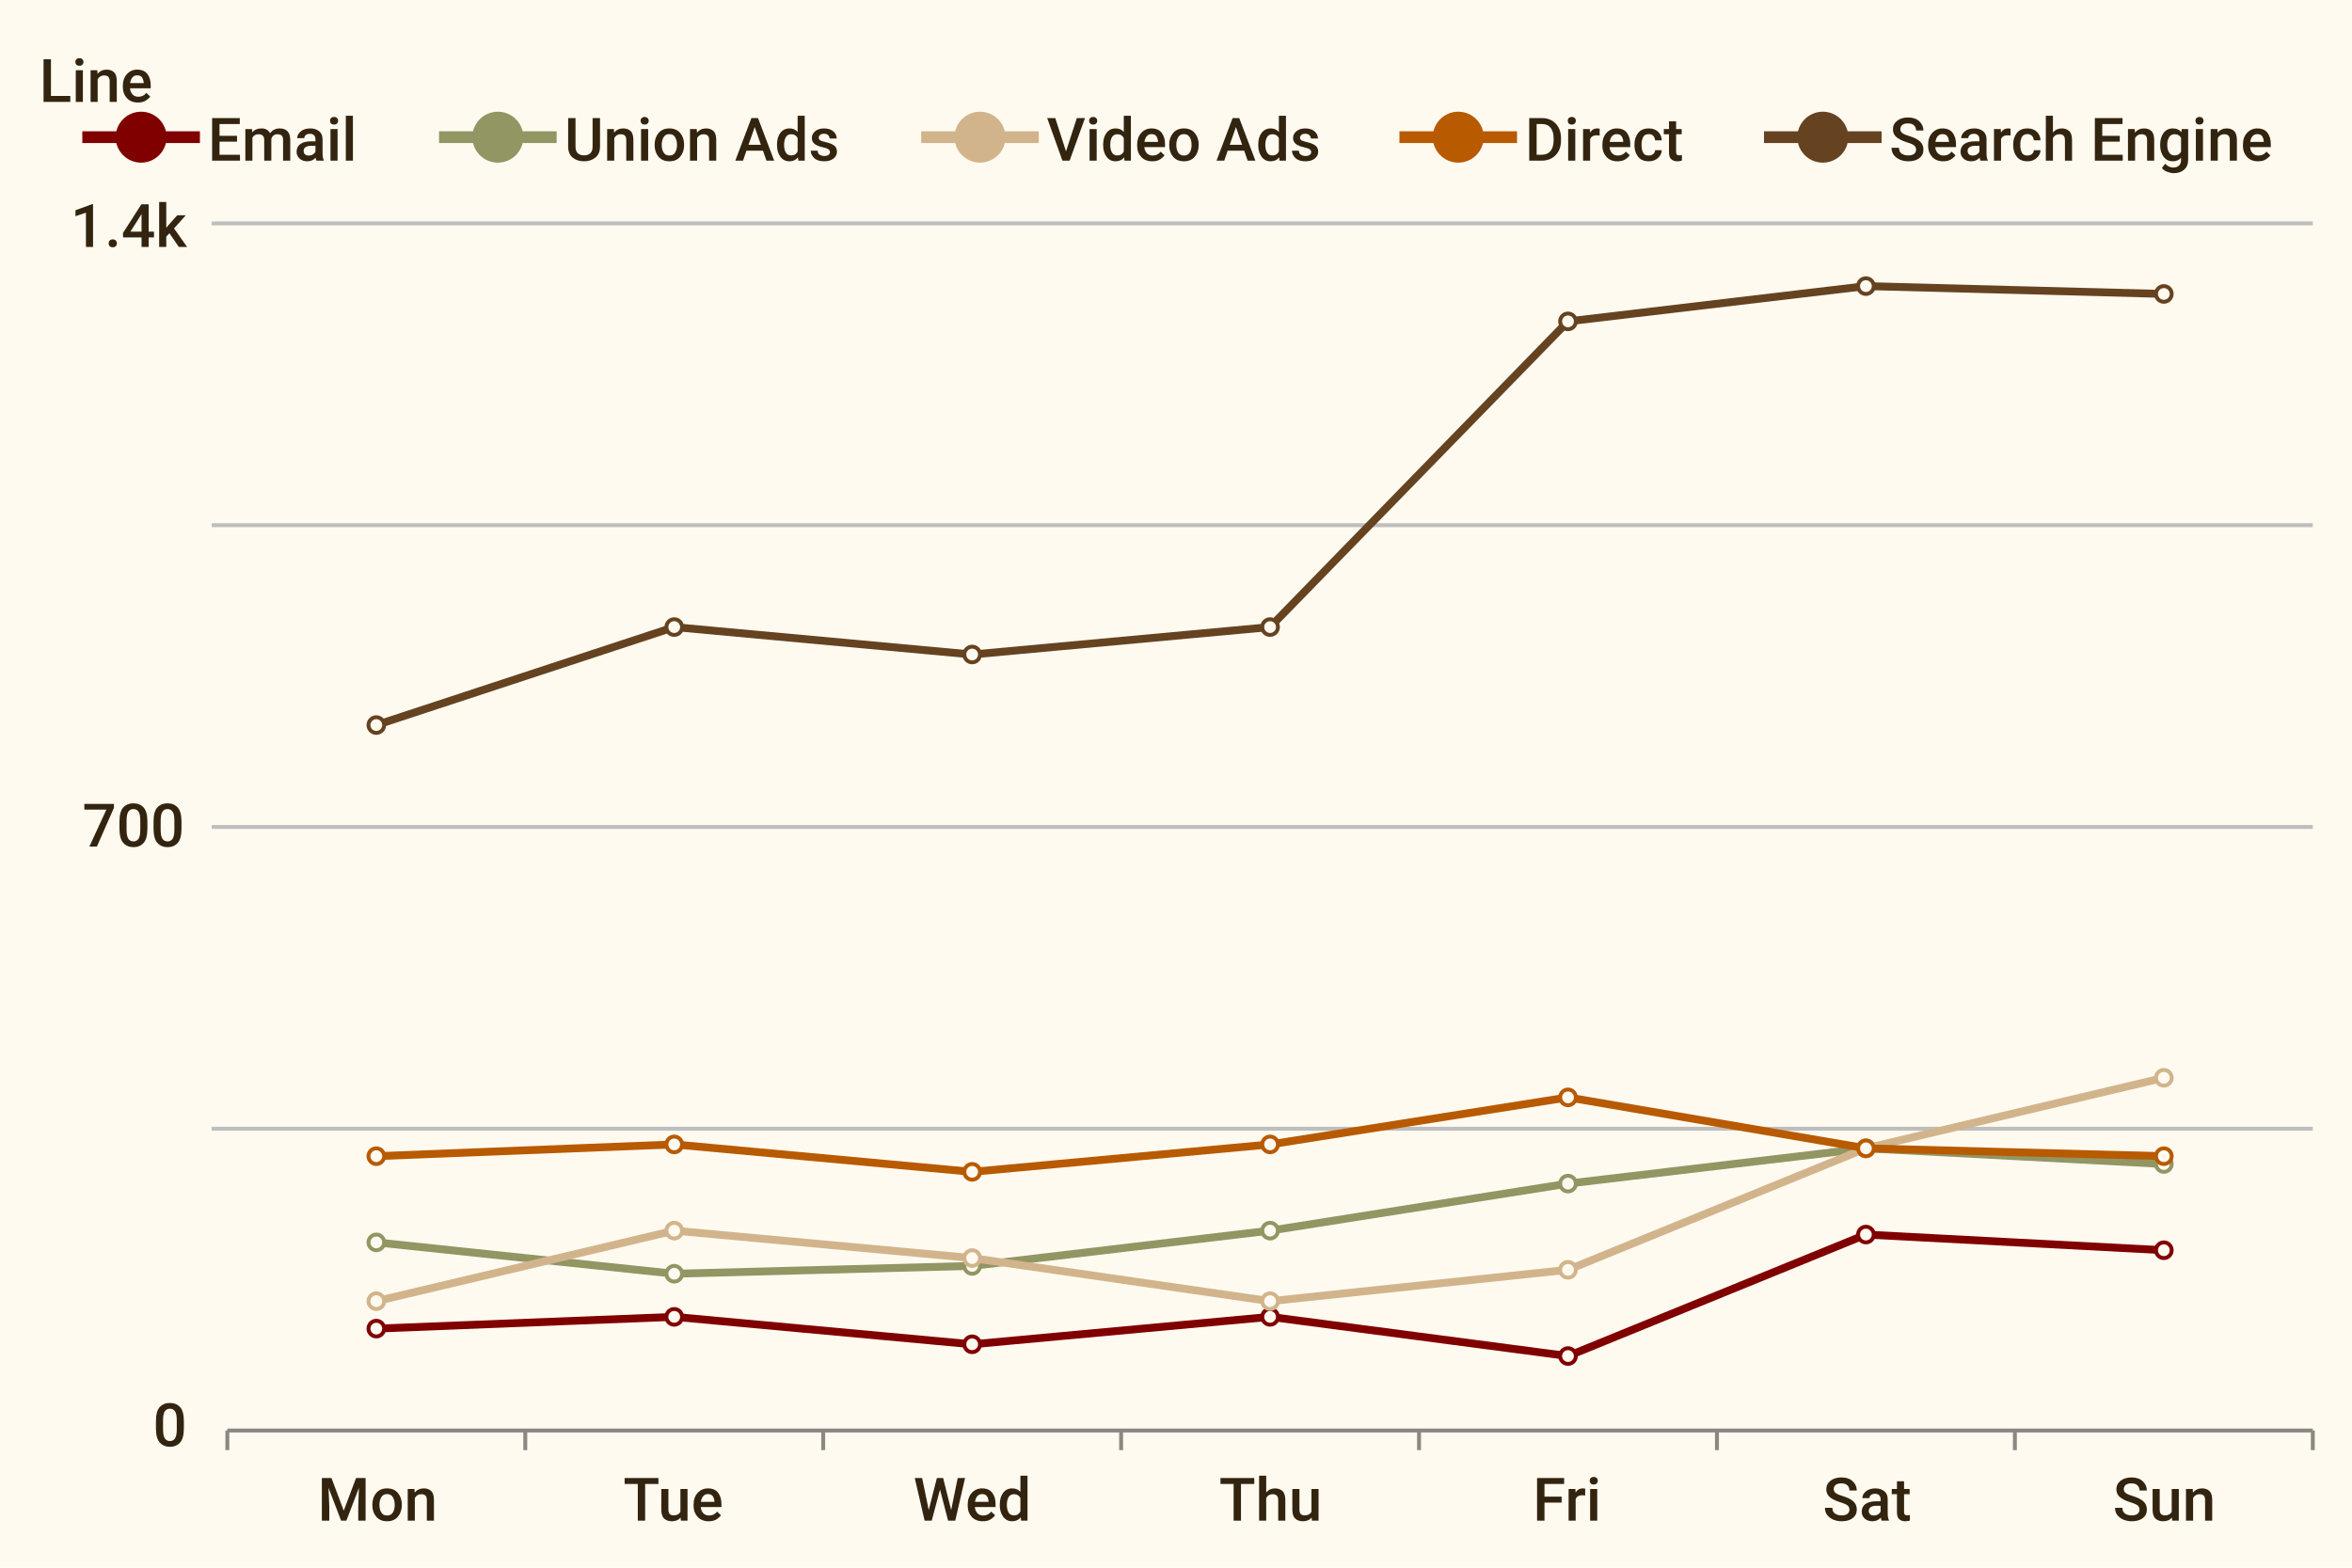
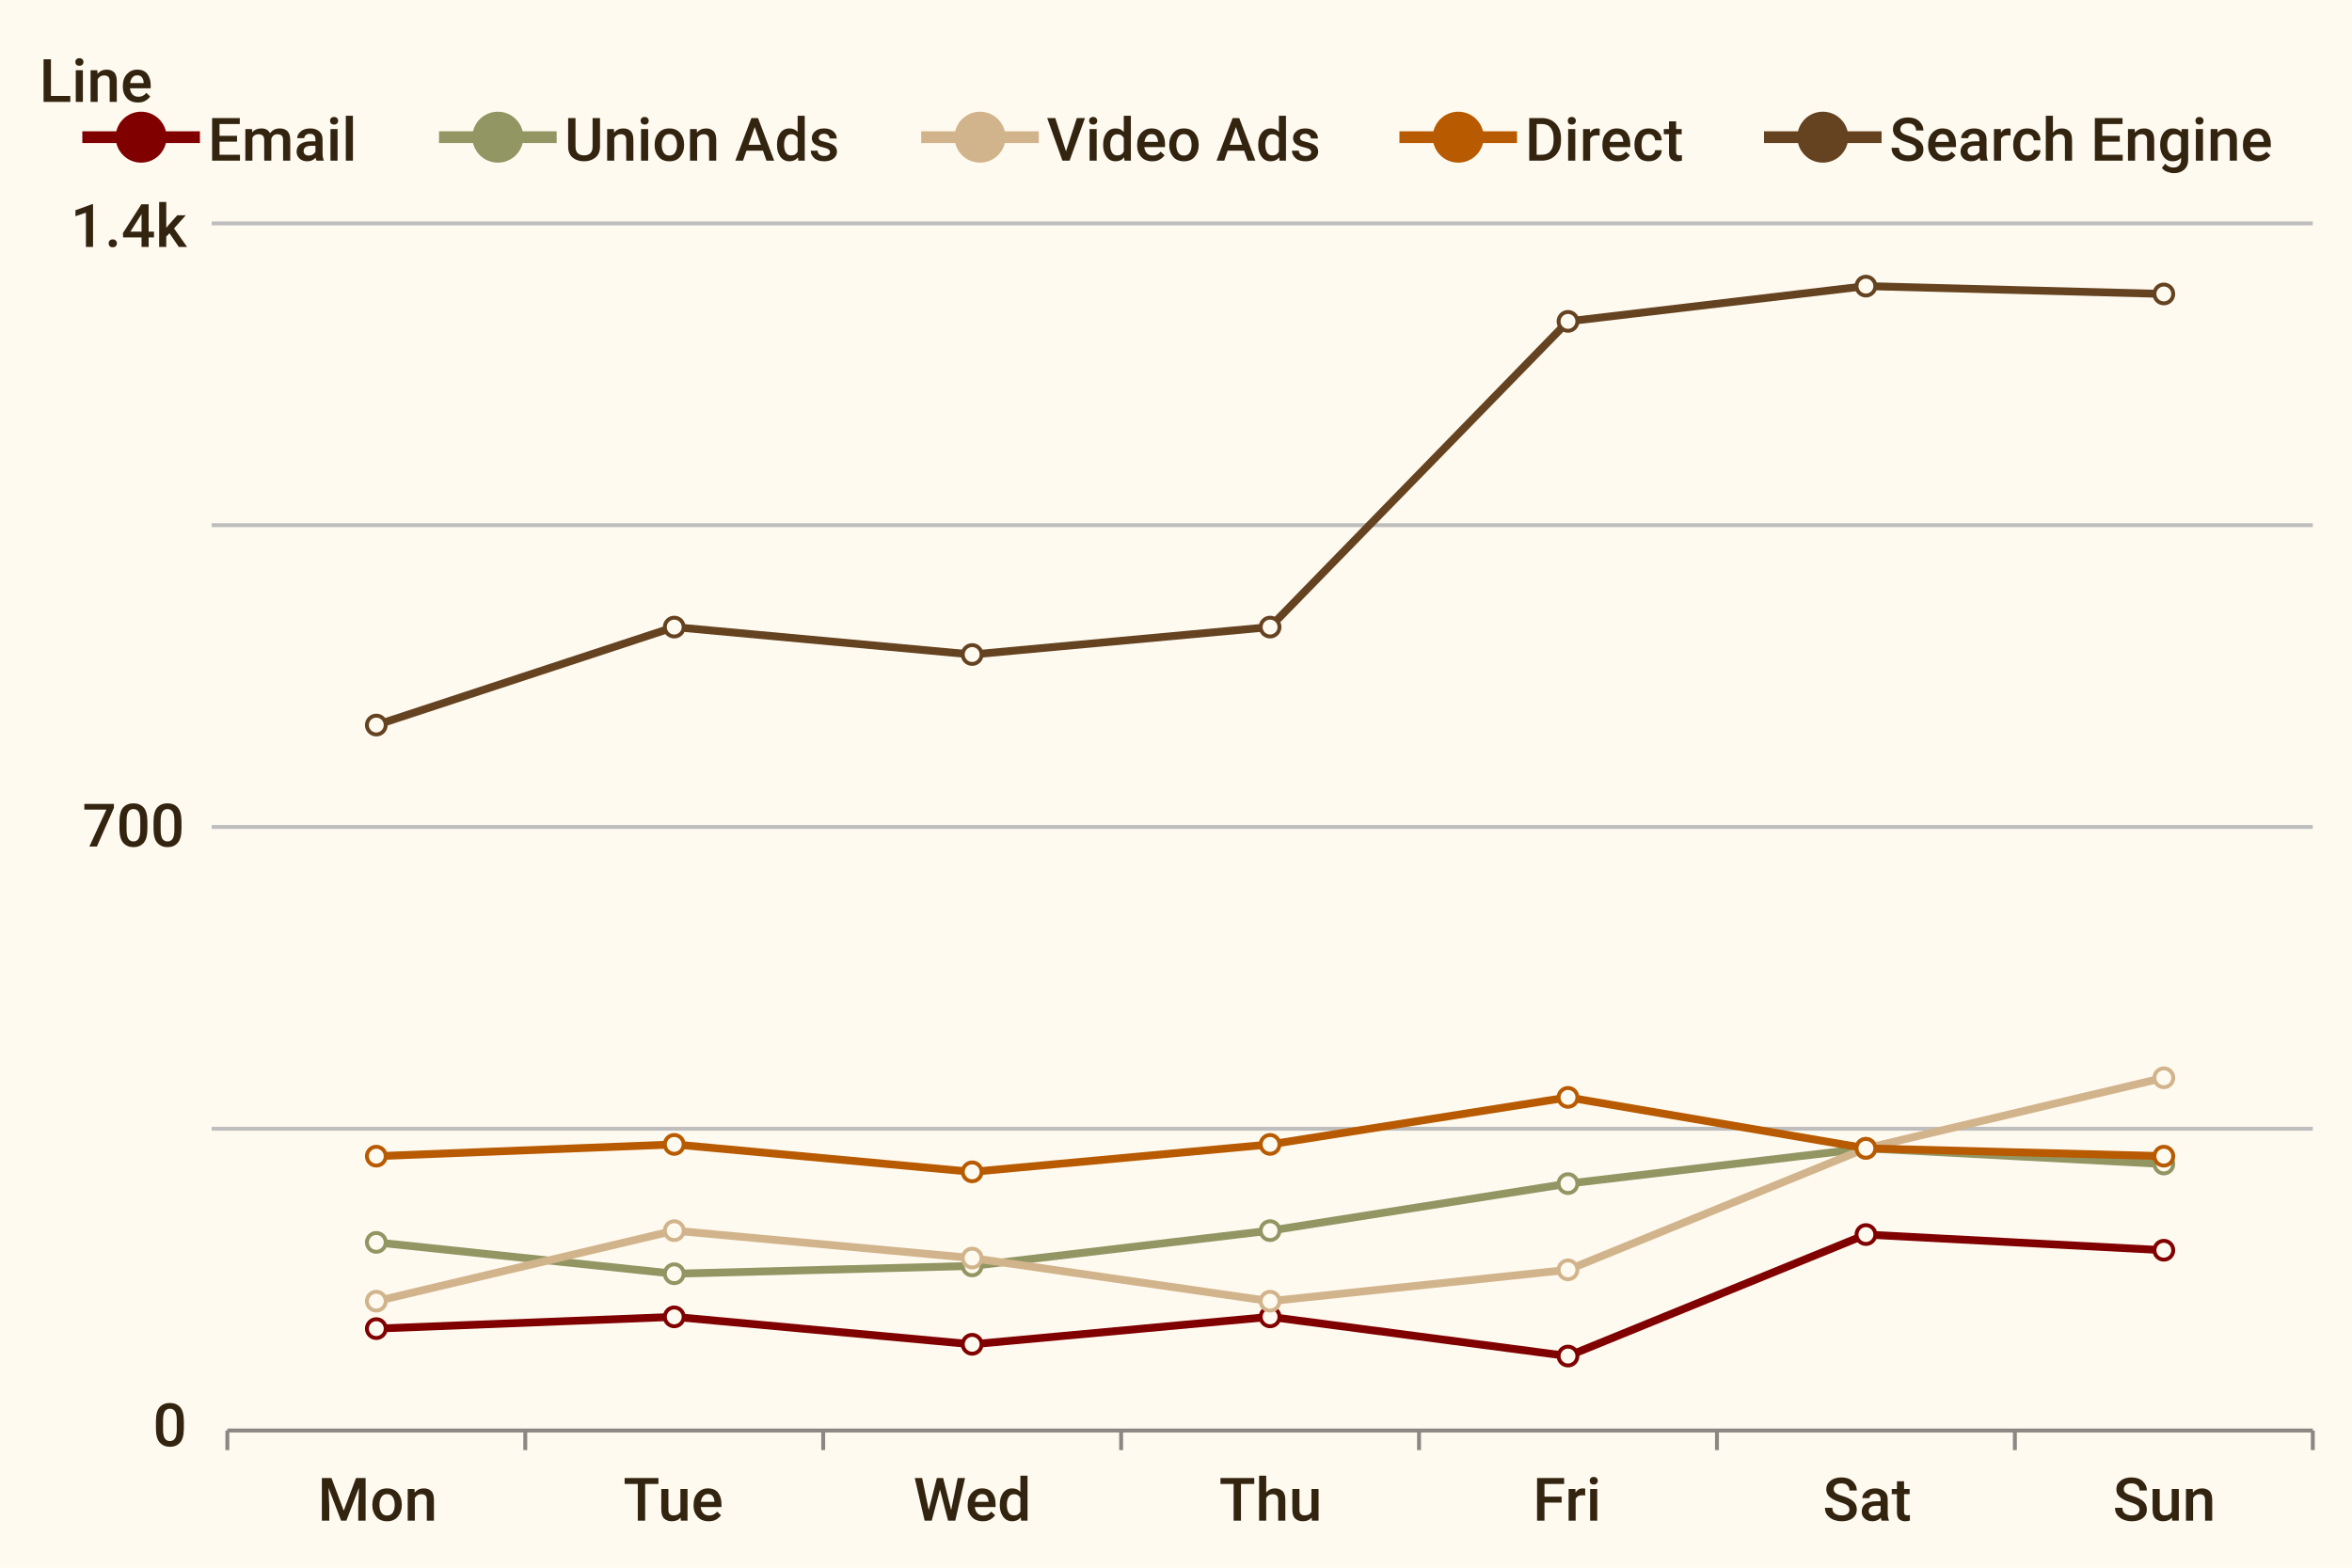
<svg xmlns="http://www.w3.org/2000/svg" viewBox="0 0 600 400">
  <path d="M 0 0 L 600 0 L 600 400 L 0 400 L 0 0" style="stroke:none;fill:rgb(255,250,240)" />
  <text x="10" y="26" style="stroke:none;fill:rgb(51,36,16);font-size:15.3px;font-family:'Roboto Medium',sans-serif">Line</text>
  <path d="M 21 35 L 51 35" style="stroke-width:3;stroke:maroon;fill:none" />
  <circle cx="36" cy="35" r="5" style="stroke-width:3;stroke:maroon;fill:maroon" />
  <text x="53" y="41" style="stroke:none;fill:rgb(51,36,16);font-size:15.3px;font-family:'Roboto Medium',sans-serif">Email</text>
  <path d="M 112 35 L 142 35" style="stroke-width:3;stroke:rgb(145,150,99);fill:none" />
  <circle cx="127" cy="35" r="5" style="stroke-width:3;stroke:rgb(145,150,99);fill:rgb(145,150,99)" />
  <text x="144" y="41" style="stroke:none;fill:rgb(51,36,16);font-size:15.3px;font-family:'Roboto Medium',sans-serif">Union Ads</text>
  <path d="M 235 35 L 265 35" style="stroke-width:3;stroke:rgb(210,180,140);fill:none" />
  <circle cx="250" cy="35" r="5" style="stroke-width:3;stroke:rgb(210,180,140);fill:rgb(210,180,140)" />
  <text x="267" y="41" style="stroke:none;fill:rgb(51,36,16);font-size:15.3px;font-family:'Roboto Medium',sans-serif">Video Ads</text>
  <path d="M 357 35 L 387 35" style="stroke-width:3;stroke:rgb(184,90,0);fill:none" />
  <circle cx="372" cy="35" r="5" style="stroke-width:3;stroke:rgb(184,90,0);fill:rgb(184,90,0)" />
  <text x="389" y="41" style="stroke:none;fill:rgb(51,36,16);font-size:15.3px;font-family:'Roboto Medium',sans-serif">Direct</text>
  <path d="M 450 35 L 480 35" style="stroke-width:3;stroke:rgb(101,67,33);fill:none" />
  <circle cx="465" cy="35" r="5" style="stroke-width:3;stroke:rgb(101,67,33);fill:rgb(101,67,33)" />
  <text x="482" y="41" style="stroke:none;fill:rgb(51,36,16);font-size:15.3px;font-family:'Roboto Medium',sans-serif">Search Engine</text>
  <text x="18" y="63" style="stroke:none;fill:rgb(51,36,16);font-size:15.3px;font-family:'Roboto Medium',sans-serif">1.4k</text>
  <text x="21" y="216" style="stroke:none;fill:rgb(51,36,16);font-size:15.3px;font-family:'Roboto Medium',sans-serif">700</text>
  <text x="39" y="369" style="stroke:none;fill:rgb(51,36,16);font-size:15.3px;font-family:'Roboto Medium',sans-serif">0</text>
  <path d="M 54 57 L 590 57" style="stroke-width:1;stroke:rgb(190,190,190);fill:none" />
  <path d="M 54 134 L 590 134" style="stroke-width:1;stroke:rgb(190,190,190);fill:none" />
  <path d="M 54 211 L 590 211" style="stroke-width:1;stroke:rgb(190,190,190);fill:none" />
  <path d="M 54 288 L 590 288" style="stroke-width:1;stroke:rgb(190,190,190);fill:none" />
  <path d="M 58 365 L 590 365" style="stroke-width:1;stroke:rgb(140,135,130);fill:none" />
  <path d="M 58 370 L 58 365" style="stroke-width:1;stroke:rgb(140,135,130);fill:none" />
  <path d="M 134 370 L 134 365" style="stroke-width:1;stroke:rgb(140,135,130);fill:none" />
  <path d="M 210 370 L 210 365" style="stroke-width:1;stroke:rgb(140,135,130);fill:none" />
  <path d="M 286 370 L 286 365" style="stroke-width:1;stroke:rgb(140,135,130);fill:none" />
  <path d="M 362 370 L 362 365" style="stroke-width:1;stroke:rgb(140,135,130);fill:none" />
  <path d="M 438 370 L 438 365" style="stroke-width:1;stroke:rgb(140,135,130);fill:none" />
  <path d="M 514 370 L 514 365" style="stroke-width:1;stroke:rgb(140,135,130);fill:none" />
  <path d="M 590 370 L 590 365" style="stroke-width:1;stroke:rgb(140,135,130);fill:none" />
  <text x="81" y="388" style="stroke:none;fill:rgb(51,36,16);font-size:15.3px;font-family:'Roboto Medium',sans-serif">Mon</text>
  <text x="159" y="388" style="stroke:none;fill:rgb(51,36,16);font-size:15.3px;font-family:'Roboto Medium',sans-serif">Tue</text>
  <text x="233" y="388" style="stroke:none;fill:rgb(51,36,16);font-size:15.3px;font-family:'Roboto Medium',sans-serif">Wed</text>
  <text x="311" y="388" style="stroke:none;fill:rgb(51,36,16);font-size:15.3px;font-family:'Roboto Medium',sans-serif">Thu</text>
  <text x="391" y="388" style="stroke:none;fill:rgb(51,36,16);font-size:15.3px;font-family:'Roboto Medium',sans-serif">Fri</text>
  <text x="465" y="388" style="stroke:none;fill:rgb(51,36,16);font-size:15.3px;font-family:'Roboto Medium',sans-serif">Sat</text>
  <text x="539" y="388" style="stroke:none;fill:rgb(51,36,16);font-size:15.3px;font-family:'Roboto Medium',sans-serif">Sun</text>
  <path d="M 96 339 L 172 336 L 248 343 L 324 336 L 400 346 L 476 315 L 552 319" style="stroke-width:2;stroke:maroon;fill:none" />
-   <circle cx="96" cy="339" r="2" style="stroke-width:1;stroke:maroon;fill:rgb(255,250,240)" />
-   <circle cx="172" cy="336" r="2" style="stroke-width:1;stroke:maroon;fill:rgb(255,250,240)" />
-   <circle cx="248" cy="343" r="2" style="stroke-width:1;stroke:maroon;fill:rgb(255,250,240)" />
-   <circle cx="324" cy="336" r="2" style="stroke-width:1;stroke:maroon;fill:rgb(255,250,240)" />
-   <circle cx="400" cy="346" r="2" style="stroke-width:1;stroke:maroon;fill:rgb(255,250,240)" />
-   <circle cx="476" cy="315" r="2" style="stroke-width:1;stroke:maroon;fill:rgb(255,250,240)" />
-   <circle cx="552" cy="319" r="2" style="stroke-width:1;stroke:maroon;fill:rgb(255,250,240)" />
+   <circle cx="96" cy="339" r="2.4" style="stroke-width:1;stroke:maroon;fill:rgb(255,250,240)" />
+   <circle cx="172" cy="336" r="2.4" style="stroke-width:1;stroke:maroon;fill:rgb(255,250,240)" />
+   <circle cx="248" cy="343" r="2.4" style="stroke-width:1;stroke:maroon;fill:rgb(255,250,240)" />
+   <circle cx="324" cy="336" r="2.4" style="stroke-width:1;stroke:maroon;fill:rgb(255,250,240)" />
+   <circle cx="400" cy="346" r="2.4" style="stroke-width:1;stroke:maroon;fill:rgb(255,250,240)" />
+   <circle cx="476" cy="315" r="2.4" style="stroke-width:1;stroke:maroon;fill:rgb(255,250,240)" />
+   <circle cx="552" cy="319" r="2.4" style="stroke-width:1;stroke:maroon;fill:rgb(255,250,240)" />
  <path d="M 96 317 L 172 325 L 248 323 L 324 314 L 400 302 L 476 293 L 552 297" style="stroke-width:2;stroke:rgb(145,150,99);fill:none" />
-   <circle cx="96" cy="317" r="2" style="stroke-width:1;stroke:rgb(145,150,99);fill:rgb(255,250,240)" />
-   <circle cx="172" cy="325" r="2" style="stroke-width:1;stroke:rgb(145,150,99);fill:rgb(255,250,240)" />
-   <circle cx="248" cy="323" r="2" style="stroke-width:1;stroke:rgb(145,150,99);fill:rgb(255,250,240)" />
-   <circle cx="324" cy="314" r="2" style="stroke-width:1;stroke:rgb(145,150,99);fill:rgb(255,250,240)" />
-   <circle cx="400" cy="302" r="2" style="stroke-width:1;stroke:rgb(145,150,99);fill:rgb(255,250,240)" />
-   <circle cx="476" cy="293" r="2" style="stroke-width:1;stroke:rgb(145,150,99);fill:rgb(255,250,240)" />
-   <circle cx="552" cy="297" r="2" style="stroke-width:1;stroke:rgb(145,150,99);fill:rgb(255,250,240)" />
+   <circle cx="96" cy="317" r="2.4" style="stroke-width:1;stroke:rgb(145,150,99);fill:rgb(255,250,240)" />
+   <circle cx="172" cy="325" r="2.4" style="stroke-width:1;stroke:rgb(145,150,99);fill:rgb(255,250,240)" />
+   <circle cx="248" cy="323" r="2.4" style="stroke-width:1;stroke:rgb(145,150,99);fill:rgb(255,250,240)" />
+   <circle cx="324" cy="314" r="2.4" style="stroke-width:1;stroke:rgb(145,150,99);fill:rgb(255,250,240)" />
+   <circle cx="400" cy="302" r="2.4" style="stroke-width:1;stroke:rgb(145,150,99);fill:rgb(255,250,240)" />
+   <circle cx="476" cy="293" r="2.4" style="stroke-width:1;stroke:rgb(145,150,99);fill:rgb(255,250,240)" />
+   <circle cx="552" cy="297" r="2.4" style="stroke-width:1;stroke:rgb(145,150,99);fill:rgb(255,250,240)" />
  <path d="M 96 332 L 172 314 L 248 321 L 324 332 L 400 324 L 476 293 L 552 275" style="stroke-width:2;stroke:rgb(210,180,140);fill:none" />
-   <circle cx="96" cy="332" r="2" style="stroke-width:1;stroke:rgb(210,180,140);fill:rgb(255,250,240)" />
-   <circle cx="172" cy="314" r="2" style="stroke-width:1;stroke:rgb(210,180,140);fill:rgb(255,250,240)" />
-   <circle cx="248" cy="321" r="2" style="stroke-width:1;stroke:rgb(210,180,140);fill:rgb(255,250,240)" />
-   <circle cx="324" cy="332" r="2" style="stroke-width:1;stroke:rgb(210,180,140);fill:rgb(255,250,240)" />
-   <circle cx="400" cy="324" r="2" style="stroke-width:1;stroke:rgb(210,180,140);fill:rgb(255,250,240)" />
-   <circle cx="476" cy="293" r="2" style="stroke-width:1;stroke:rgb(210,180,140);fill:rgb(255,250,240)" />
-   <circle cx="552" cy="275" r="2" style="stroke-width:1;stroke:rgb(210,180,140);fill:rgb(255,250,240)" />
+   <circle cx="96" cy="332" r="2.4" style="stroke-width:1;stroke:rgb(210,180,140);fill:rgb(255,250,240)" />
+   <circle cx="172" cy="314" r="2.4" style="stroke-width:1;stroke:rgb(210,180,140);fill:rgb(255,250,240)" />
+   <circle cx="248" cy="321" r="2.4" style="stroke-width:1;stroke:rgb(210,180,140);fill:rgb(255,250,240)" />
+   <circle cx="324" cy="332" r="2.4" style="stroke-width:1;stroke:rgb(210,180,140);fill:rgb(255,250,240)" />
+   <circle cx="400" cy="324" r="2.4" style="stroke-width:1;stroke:rgb(210,180,140);fill:rgb(255,250,240)" />
+   <circle cx="476" cy="293" r="2.4" style="stroke-width:1;stroke:rgb(210,180,140);fill:rgb(255,250,240)" />
+   <circle cx="552" cy="275" r="2.4" style="stroke-width:1;stroke:rgb(210,180,140);fill:rgb(255,250,240)" />
  <path d="M 96 295 L 172 292 L 248 299 L 324 292 L 400 280 L 476 293 L 552 295" style="stroke-width:2;stroke:rgb(184,90,0);fill:none" />
-   <circle cx="96" cy="295" r="2" style="stroke-width:1;stroke:rgb(184,90,0);fill:rgb(255,250,240)" />
-   <circle cx="172" cy="292" r="2" style="stroke-width:1;stroke:rgb(184,90,0);fill:rgb(255,250,240)" />
-   <circle cx="248" cy="299" r="2" style="stroke-width:1;stroke:rgb(184,90,0);fill:rgb(255,250,240)" />
-   <circle cx="324" cy="292" r="2" style="stroke-width:1;stroke:rgb(184,90,0);fill:rgb(255,250,240)" />
-   <circle cx="400" cy="280" r="2" style="stroke-width:1;stroke:rgb(184,90,0);fill:rgb(255,250,240)" />
-   <circle cx="476" cy="293" r="2" style="stroke-width:1;stroke:rgb(184,90,0);fill:rgb(255,250,240)" />
-   <circle cx="552" cy="295" r="2" style="stroke-width:1;stroke:rgb(184,90,0);fill:rgb(255,250,240)" />
+   <circle cx="96" cy="295" r="2.4" style="stroke-width:1;stroke:rgb(184,90,0);fill:rgb(255,250,240)" />
+   <circle cx="172" cy="292" r="2.4" style="stroke-width:1;stroke:rgb(184,90,0);fill:rgb(255,250,240)" />
+   <circle cx="248" cy="299" r="2.4" style="stroke-width:1;stroke:rgb(184,90,0);fill:rgb(255,250,240)" />
+   <circle cx="324" cy="292" r="2.4" style="stroke-width:1;stroke:rgb(184,90,0);fill:rgb(255,250,240)" />
+   <circle cx="400" cy="280" r="2.4" style="stroke-width:1;stroke:rgb(184,90,0);fill:rgb(255,250,240)" />
+   <circle cx="476" cy="293" r="2.4" style="stroke-width:1;stroke:rgb(184,90,0);fill:rgb(255,250,240)" />
+   <circle cx="552" cy="295" r="2.4" style="stroke-width:1;stroke:rgb(184,90,0);fill:rgb(255,250,240)" />
  <path d="M 96 185 L 172 160 L 248 167 L 324 160 L 400 82 L 476 73 L 552 75" style="stroke-width:2;stroke:rgb(101,67,33);fill:none" />
-   <circle cx="96" cy="185" r="2" style="stroke-width:1;stroke:rgb(101,67,33);fill:rgb(255,250,240)" />
-   <circle cx="172" cy="160" r="2" style="stroke-width:1;stroke:rgb(101,67,33);fill:rgb(255,250,240)" />
-   <circle cx="248" cy="167" r="2" style="stroke-width:1;stroke:rgb(101,67,33);fill:rgb(255,250,240)" />
-   <circle cx="324" cy="160" r="2" style="stroke-width:1;stroke:rgb(101,67,33);fill:rgb(255,250,240)" />
-   <circle cx="400" cy="82" r="2" style="stroke-width:1;stroke:rgb(101,67,33);fill:rgb(255,250,240)" />
-   <circle cx="476" cy="73" r="2" style="stroke-width:1;stroke:rgb(101,67,33);fill:rgb(255,250,240)" />
-   <circle cx="552" cy="75" r="2" style="stroke-width:1;stroke:rgb(101,67,33);fill:rgb(255,250,240)" />
+   <circle cx="96" cy="185" r="2.4" style="stroke-width:1;stroke:rgb(101,67,33);fill:rgb(255,250,240)" />
+   <circle cx="172" cy="160" r="2.4" style="stroke-width:1;stroke:rgb(101,67,33);fill:rgb(255,250,240)" />
+   <circle cx="248" cy="167" r="2.4" style="stroke-width:1;stroke:rgb(101,67,33);fill:rgb(255,250,240)" />
+   <circle cx="324" cy="160" r="2.4" style="stroke-width:1;stroke:rgb(101,67,33);fill:rgb(255,250,240)" />
+   <circle cx="400" cy="82" r="2.4" style="stroke-width:1;stroke:rgb(101,67,33);fill:rgb(255,250,240)" />
+   <circle cx="476" cy="73" r="2.4" style="stroke-width:1;stroke:rgb(101,67,33);fill:rgb(255,250,240)" />
+   <circle cx="552" cy="75" r="2.4" style="stroke-width:1;stroke:rgb(101,67,33);fill:rgb(255,250,240)" />
</svg>
